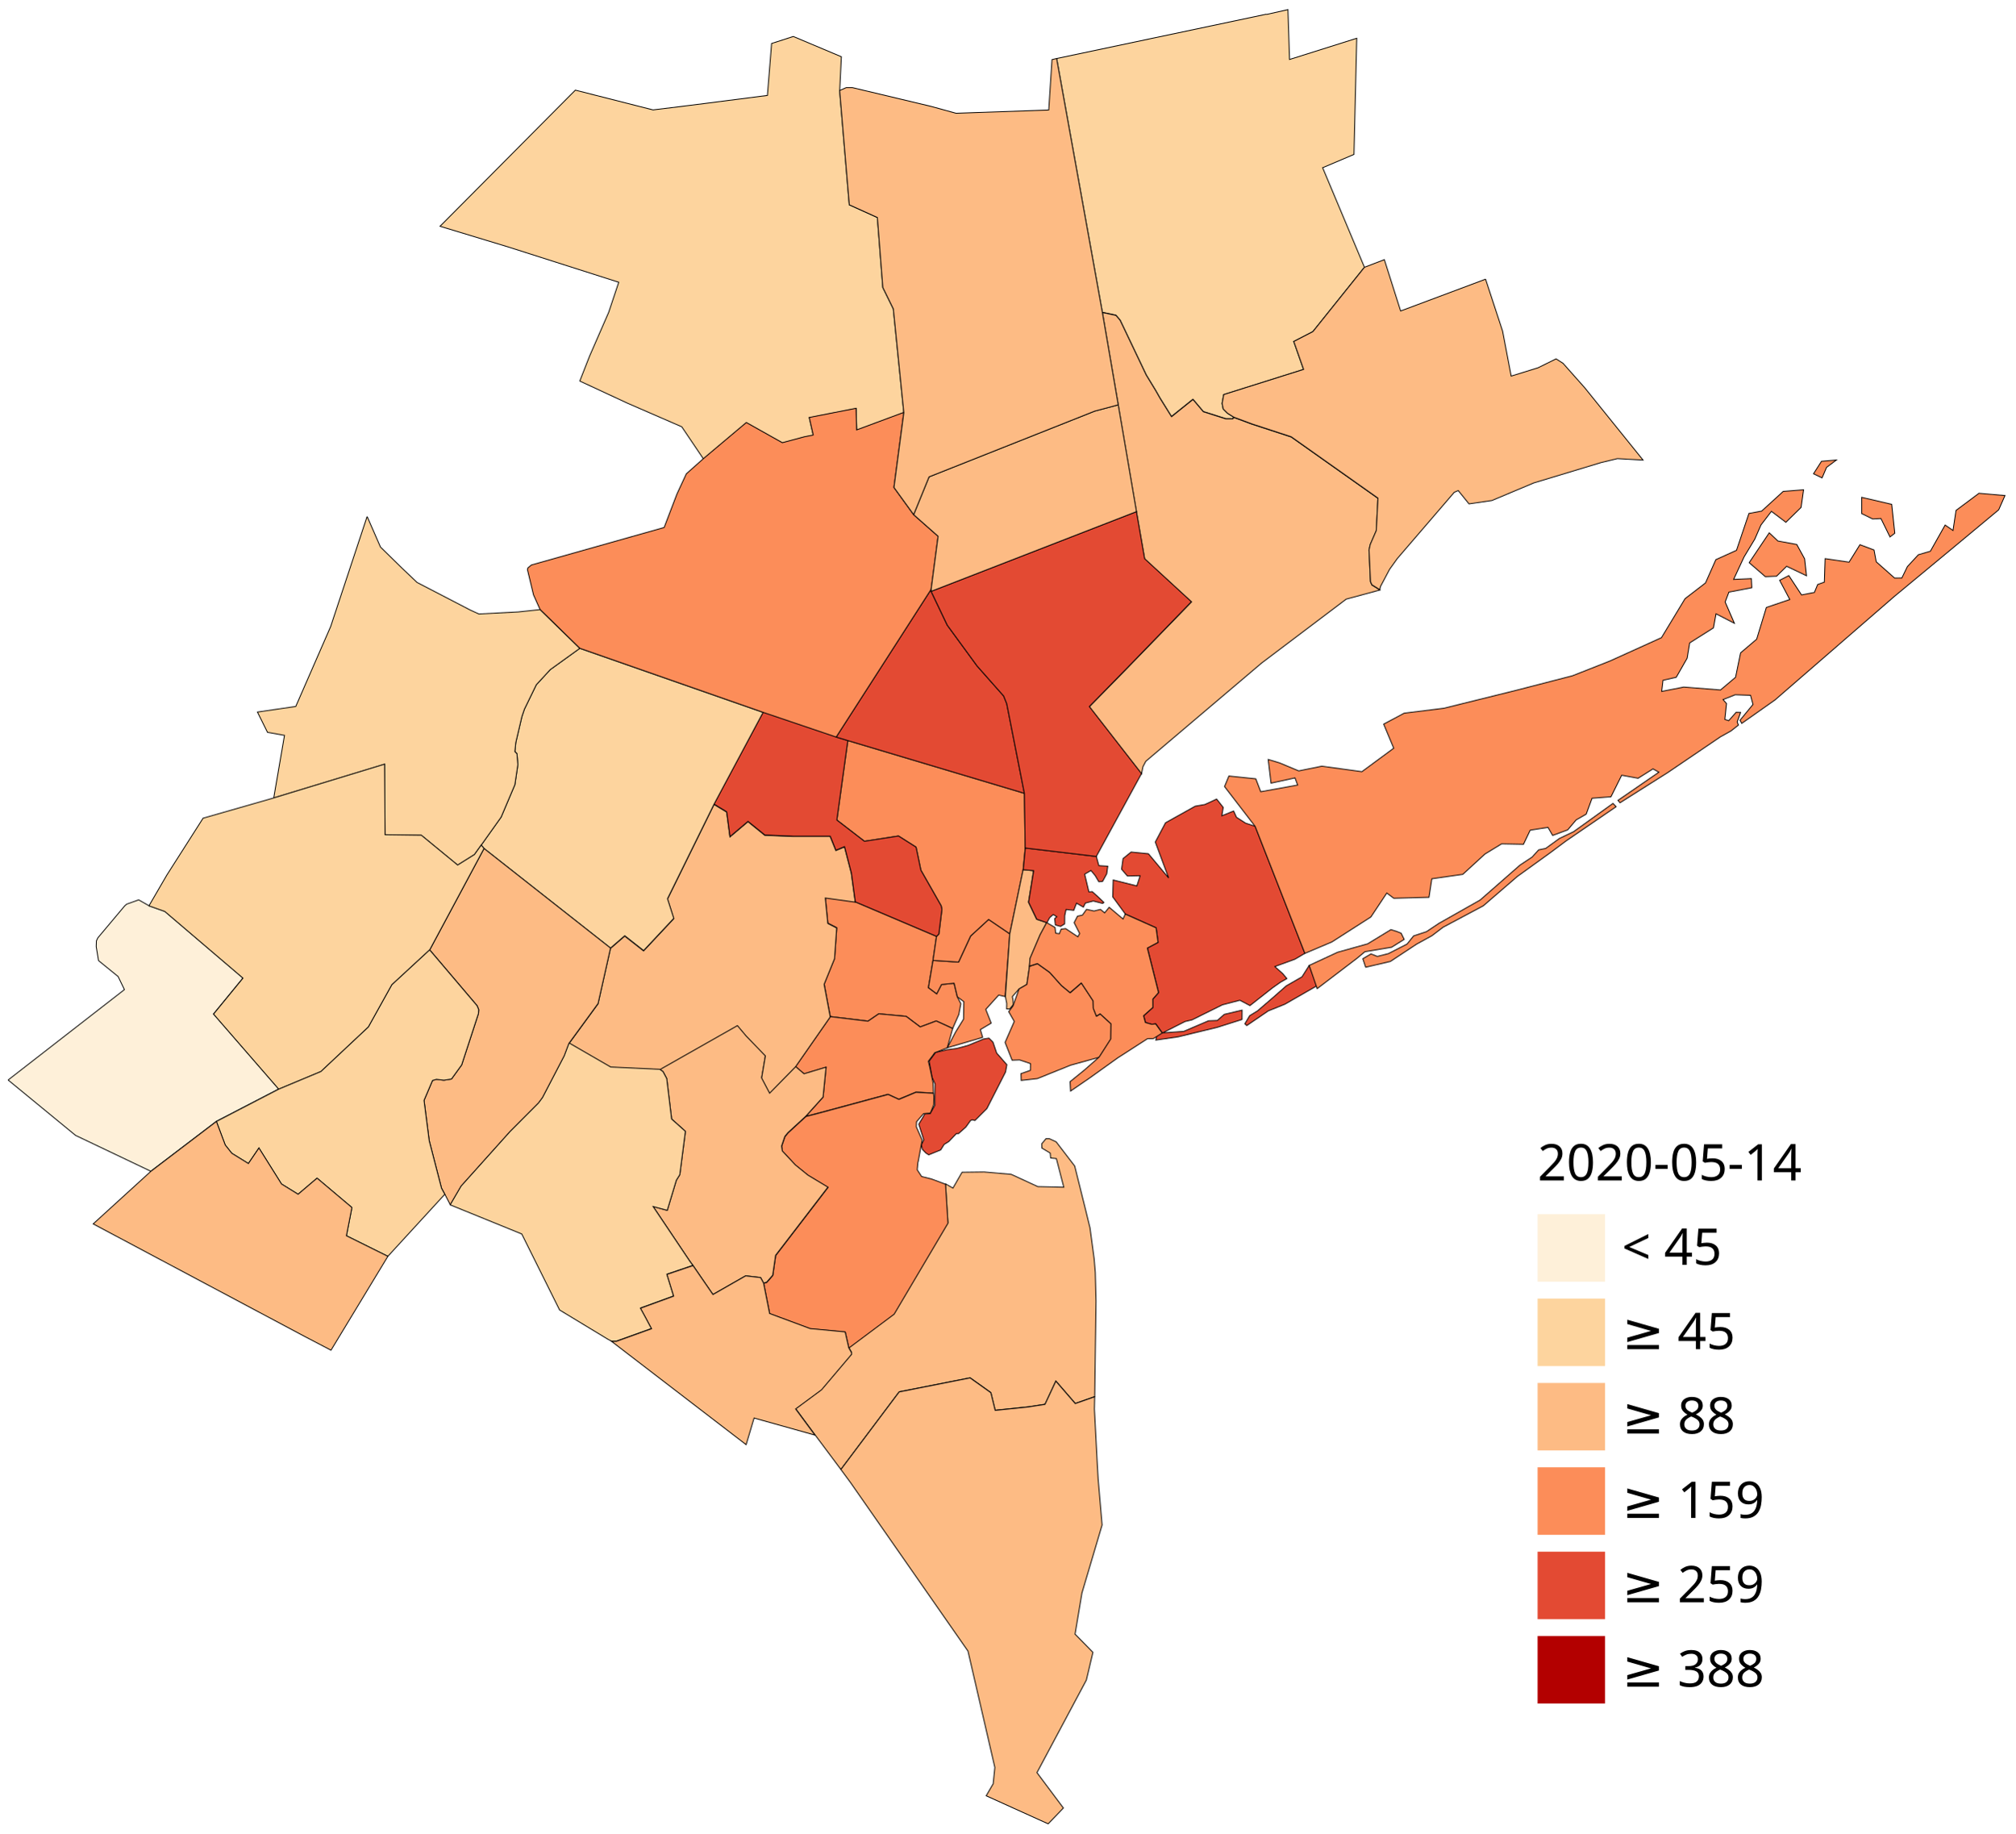
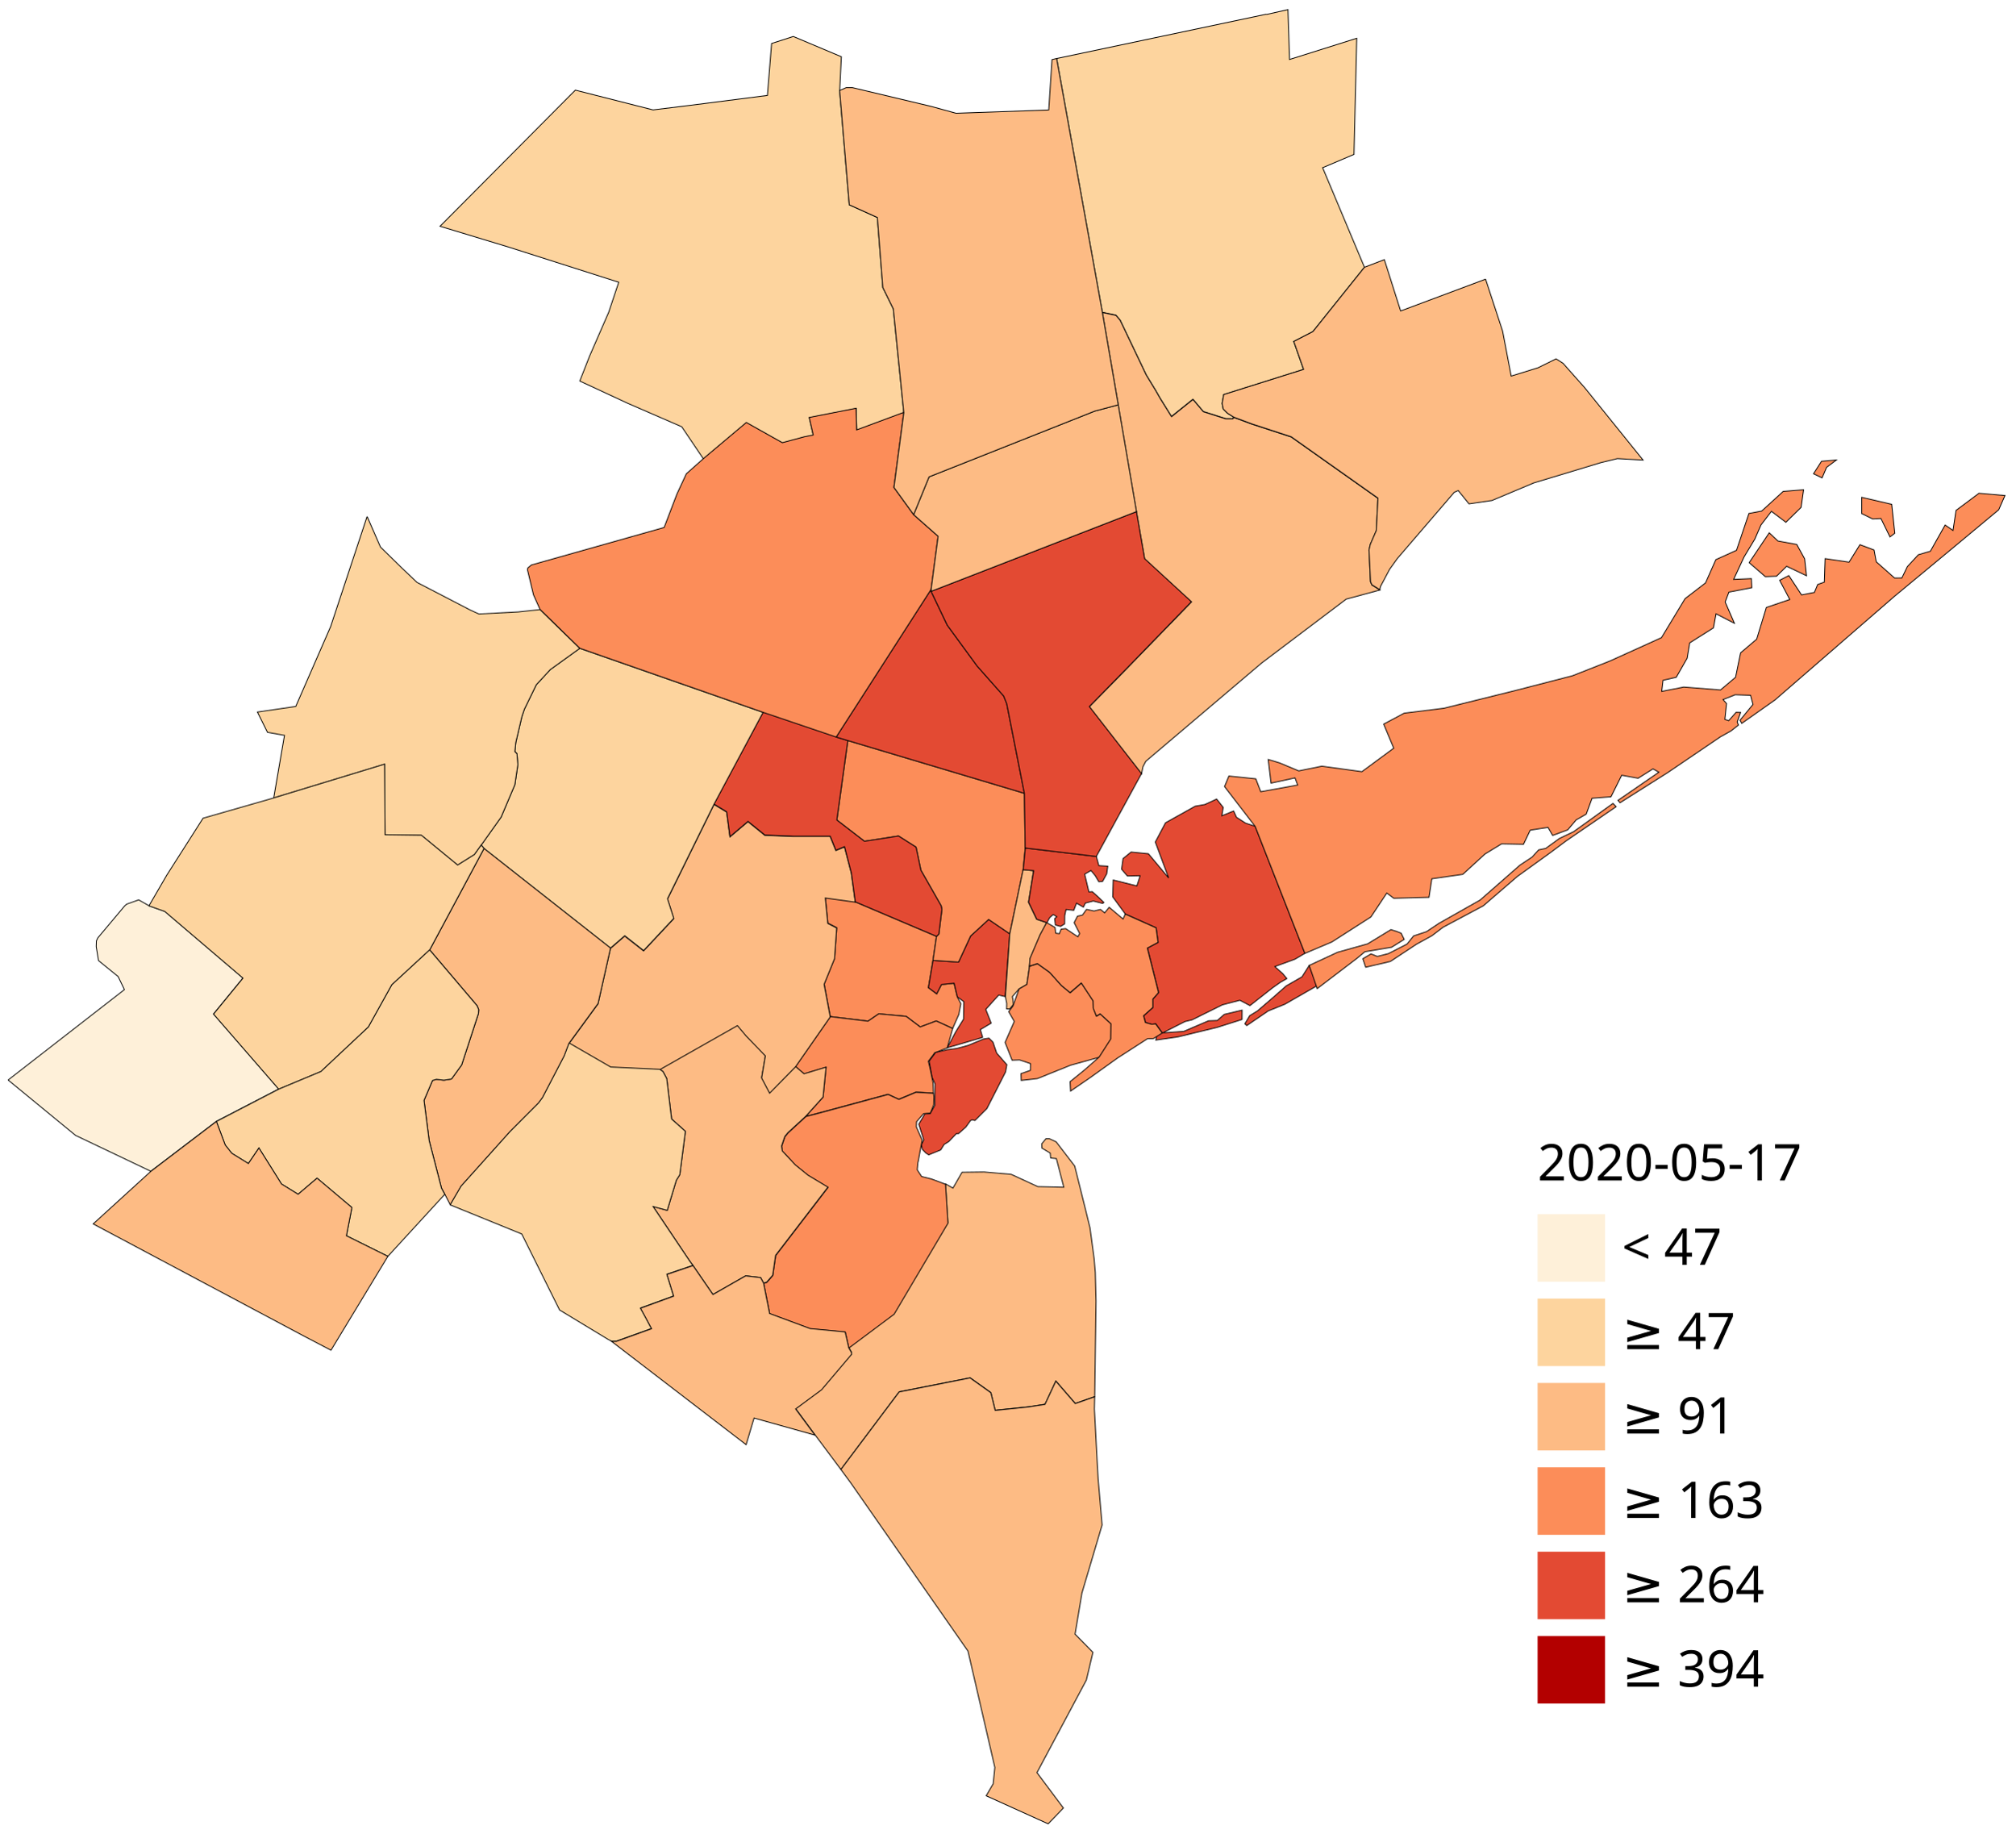
<svg xmlns="http://www.w3.org/2000/svg" id="svg4045" version="1.1" viewBox="0 0 316.019 287.485" height="1086.557" width="1194.401">
  <g transform="translate(108.116 49.338)" id="layer1">
    <g transform="matrix(4.55406 0 0 4.54983 -4052.057 -828.899)" id="g3993" stroke="#000" stroke-width="0.029">
      <path d="m 909.638,171.837 0.74,-0.168 0.055,1.719 2.314,-0.731 -0.095,4.002 -1.079,0.459 1.439,3.43 -1.776,2.218 -0.659,0.34 0.338,0.963 -2.75,0.867 -0.055,0.306 0.037,0.191 0.146,0.146 0.218,0.136 -0.032,0.05 h -0.241 l -0.775,-0.246 -0.357,-0.423 -0.739,0.594 -0.397,-0.639 -0.15,-0.264 -0.323,-0.531 -0.9,-1.89 -0.144,-0.168 -0.467,-0.1 -1.574,-8.743 7.224,-1.528" fill="#fdd49e" />
      <path d="m 904.534,185.29 -0.546,-3.182 0.467,0.1 0.144,0.168 0.9,1.89 0.323,0.531 0.15,0.264 0.397,0.639 0.739,-0.594 0.357,0.423 0.775,0.246 h 0.241 l 0.032,-0.05 0.626,0.233 1.351,0.442 2.988,2.115 -0.057,1.116 -0.209,0.481 -0.041,0.186 0.05,1.094 0.048,0.109 0.275,0.171 -1.159,0.314 -2.91,2.2 -3.992,3.389 -0.098,0.188 -0.05,0.247 -1.797,-2.312 1.252,-1.278 2.264,-2.334 -1.611,-1.483 -0.282,-1.623 -0.628,-3.68" fill="#fdbb84" />
      <path d="m 917.183,180.958 0.587,1.792 0.295,1.549 0.926,-0.287 0.62,-0.307 0.241,0.154 0.747,0.843 2.008,2.492 -0.884,-0.05 -0.562,0.136 -2.314,0.7 -1.446,0.608 -0.788,0.115 -0.371,-0.459 -0.136,0.06 -1.961,2.283 -0.266,0.371 -0.314,0.594 -0.021,0.09 v 0.02 l -0.275,-0.171 -0.048,-0.109 -0.05,-1.094 0.041,-0.186 0.209,-0.481 0.057,-1.116 -2.988,-2.115 -1.351,-0.442 -0.626,-0.233 -0.218,-0.136 -0.146,-0.146 -0.037,-0.191 0.055,-0.306 2.75,-0.867 -0.338,-0.963 0.659,-0.34 1.776,-2.218 0.684,-0.262 0.56,1.769 2.927,-1.097" fill="#fdbb84" />
      <path d="m 898.583,212.137 0.259,0.148 0.313,-0.546 0.762,-0.009 0.929,0.08 0.919,0.424 0.894,0.021 -0.255,-0.987 -0.198,-0.021 -0.014,-0.169 -0.286,-0.171 -0.007,-0.149 0.089,-0.105 0.055,-0.07 h 0.121 l 0.232,0.107 0.639,0.835 0.385,1.55 0.13,0.535 0.011,0.04 0.144,1.075 0.039,0.467 0.025,0.99 -0.045,3.287 -0.669,0.236 -0.669,-0.774 -0.374,0.802 -0.571,0.088 -1.144,0.119 -0.148,-0.609 -0.715,-0.51 -2.444,0.483 -2.008,2.676 -0.893,-1.196 -0.665,-0.901 0.891,-0.659 1.034,-1.221 v -0.06 l -0.095,-0.168 1.559,-1.166 1.854,-3.136 -0.084,-1.347" fill="#fdbb84" />
      <path d="m 894.981,221.987 2.008,-2.676 2.444,-0.483 0.715,0.51 0.148,0.609 1.144,-0.119 0.571,-0.088 0.374,-0.802 0.669,0.774 0.669,-0.235 -0.009,0.426 0.098,1.879 0.03,0.523 0.136,1.59 -0.694,2.345 -0.237,1.418 0.615,0.626 -0.226,0.956 -1.701,3.19 0.91,1.219 -0.524,0.546 -2.134,-0.967 0.241,-0.415 0.057,-0.562 -0.925,-4.009 -4.042,-5.804 -0.337,-0.458" fill="#fdbb84" />
      <path d="m 899.519,209.926 -0.071,0.03 -0.162,0.226 -0.253,0.225 h -0.073 l -0.259,0.272 -0.162,0.1 -0.119,0.191 -0.412,0.168 -0.095,-0.06 -0.122,-0.126 -0.035,-0.16 0.082,-0.168 -0.173,-0.542 0.211,-0.354 0.182,-0.008 0.162,-0.292 0.005,-0.735 -0.101,-0.227 -0.102,-0.556 0.225,-0.302 0.404,-0.094 0.314,-0.04 0.224,-0.058 0.177,-0.05 0.53,-0.219 0.187,-0.03 0.137,0.137 0.128,0.378 0.351,0.401 -0.046,0.25 -0.642,1.261 -0.412,0.411 -0.08,-0.02" fill="#e34a33" />
      <path d="m 895.478,202.42 2.797,1.189 -0.121,0.829 -0.158,0.939 0.285,0.213 0.165,-0.321 0.434,-0.045 0.112,0.469 0.122,0.237 -0.07,0.371 -0.211,0.481 -0.566,-0.259 -0.552,0.206 -0.482,-0.364 -0.945,-0.088 -0.37,0.253 -1.3,-0.157 -0.211,-1.122 0.359,-0.884 0.074,-1.059 -0.306,-0.156 -0.086,-0.878 1.032,0.144" fill="#fc8d59" />
      <path d="m 894.617,206.375 1.3,0.157 0.37,-0.253 0.945,0.088 0.482,0.364 0.552,-0.206 0.566,0.259 -0.186,0.666 -0.356,0.141 -0.08,0.03 -0.039,0.06 -0.176,0.232 0.056,0.236 0.107,0.515 0.012,0.346 -0.604,-0.034 -0.589,0.246 -0.371,-0.171 -2.349,0.636 -0.483,0.125 0.595,-0.661 0.103,-1.03 -0.758,0.228 -0.293,-0.251 1.196,-1.719" fill="#fc8d59" />
-       <path d="m 900.799,203.522 -0.162,2.161 -0.22,-0.05 -0.445,0.492 0.187,0.474 -0.373,0.223 0.079,0.269 -1.217,0.357 0.287,-0.545 0.272,-0.441 0.01,-0.602 -0.223,-0.167 -0.112,-0.469 -0.434,0.045 -0.165,0.321 -0.285,-0.213 0.158,-0.939 0.88,0.058 0.415,-0.899 0.62,-0.571 0.729,0.496" fill="#fc8d59" />
+       <path d="m 900.799,203.522 -0.162,2.161 -0.22,-0.05 -0.445,0.492 0.187,0.474 -0.373,0.223 0.079,0.269 -1.217,0.357 0.287,-0.545 0.272,-0.441 0.01,-0.602 -0.223,-0.167 -0.112,-0.469 -0.434,0.045 -0.165,0.321 -0.285,-0.213 0.158,-0.939 0.88,0.058 0.415,-0.899 0.62,-0.571 0.729,0.496" fill="#e34a33" />
      <path d="m 895.222,196.861 6.081,1.819 0.027,1.884 -0.071,0.747 -0.46,2.211 -0.729,-0.496 -0.62,0.571 -0.415,0.899 -0.88,-0.058 0.121,-0.829 0.08,-0.08 0.105,-0.85 -0.025,-0.122 -0.699,-1.228 -0.166,-0.795 -0.605,-0.384 -1.173,0.182 -0.95,-0.732 0.378,-2.739" fill="#fc8d59" />
      <path d="m 898.171,209.011 0.016,0.129 -0.009,0.273 -0.076,0.195 -0.041,0.094 -0.112,0.006 -0.119,0.01 -0.242,0.28 -0.007,0.176 0.2,0.457 -0.135,0.737 -0.011,0.03 -0.023,0.257 0.151,0.231 0.343,0.086 0.471,0.176 h 0.005 0.005 l 0.084,1.347 -1.854,3.136 -1.559,1.166 -0.124,-0.548 -1.204,-0.114 -1.398,-0.52 -0.207,-1.046 0.105,-0.03 0.209,-0.241 0.099,-0.686 1.802,-2.349 -0.687,-0.414 -0.435,-0.353 -0.449,-0.481 -0.025,-0.168 0.112,-0.331 0.105,-0.129 0.617,-0.568 0.483,-0.125 2.349,-0.636 0.371,0.171 0.589,-0.246 0.604,0.034" fill="#fc8d59" />
      <path d="m 893.421,208.094 0.293,0.251 0.758,-0.228 -0.103,1.03 -0.595,0.661 -0.617,0.568 -0.105,0.129 -0.112,0.331 0.025,0.168 0.449,0.481 0.435,0.353 0.687,0.414 -1.802,2.349 -0.099,0.686 -0.209,0.241 -0.105,0.03 -0.102,-0.191 -0.515,-0.06 -1.127,0.644 -0.69,-1.004 -0.107,-0.144 -1.263,-1.884 0.487,0.132 0.313,-1.038 0.119,-0.191 0.193,-1.494 -0.475,-0.424 -0.168,-1.395 -0.128,-0.24 -0.112,-0.08 2.676,-1.519 0.299,0.356 0.664,0.688 -0.129,0.761 0.275,0.524 0.891,-0.909" fill="#fdbb84" />
      <path d="m 890.611,199.061 0.438,0.266 0.113,0.856 0.621,-0.526 0.58,0.47 0.98,0.04 h 1.271 l 0.196,0.485 0.297,-0.125 0.236,0.911 0.135,0.993 -1.032,-0.144 0.086,0.878 0.306,0.156 -0.074,1.059 -0.359,0.884 0.211,1.122 -1.196,1.719 -0.891,0.909 -0.275,-0.524 0.129,-0.761 -0.664,-0.688 -0.299,-0.356 -2.676,1.519 -1.688,-0.078 -1.431,-0.828 0.994,-1.361 0.429,-1.911 0.491,-0.425 0.65,0.51 1.038,-1.109 -0.216,-0.676 1.599,-3.251" fill="#fdbb84" />
      <path d="m 894.821,196.74 0.401,0.121 -0.378,2.739 0.95,0.732 1.173,-0.182 0.605,0.384 0.166,0.795 0.699,1.228 0.025,0.122 -0.105,0.85 -0.08,0.08 -2.797,-1.189 -0.135,-0.993 -0.236,-0.911 -0.297,0.125 -0.196,-0.485 h -1.271 l -0.98,-0.04 -0.58,-0.47 -0.621,0.526 -0.113,-0.856 -0.438,-0.266 1.694,-3.173 2.516,0.852" fill="#e34a33" />
      <path d="m 892.305,195.888 -1.694,3.173 -1.599,3.251 0.216,0.676 -1.038,1.109 -0.65,-0.51 -0.491,0.425 -4.356,-3.432 -0.096,-0.119 0.685,-0.963 0.474,-1.118 0.103,-0.692 -0.032,-0.378 -0.071,-0.07 0.032,-0.313 0.209,-0.892 0.087,-0.257 0.41,-0.843 0.481,-0.522 1.014,-0.731 6.315,2.209" fill="#fdd49e" />
      <path d="m 882.694,200.58 4.356,3.432 -0.429,1.911 -0.994,1.361 -0.166,0.44 -0.749,1.439 -0.137,0.185 -0.979,0.983 -1.688,1.884 -0.376,0.644 -0.187,-0.362 -0.114,-0.209 -0.424,-1.64 -0.178,-1.387 0.292,-0.686 0.136,-0.04 0.257,0.03 0.26,-0.04 0.351,-0.486 0.578,-1.771 0.009,-0.135 -0.057,-0.136 -1.631,-1.922 1.872,-3.496" fill="#fdbb84" />
      <path d="m 885.626,207.284 1.431,0.828 1.688,0.078 0.112,0.08 0.128,0.24 0.168,1.395 0.475,0.424 -0.193,1.494 -0.119,0.191 -0.313,1.038 -0.487,-0.132 1.263,1.884 0.107,0.144 -0.896,0.304 0.231,0.75 -1.141,0.416 0.179,0.327 0.201,0.379 -1.211,0.435 h -0.168 l -0.114,-0.06 -1.671,-1.013 -1.302,-2.619 -2.466,-1.005 0.376,-0.644 1.688,-1.884 0.979,-0.983 0.137,-0.185 0.749,-1.439 0.166,-0.44" fill="#fdd49e" />
      <path d="m 889.887,214.95 0.69,1.004 1.127,-0.644 0.515,0.06 0.102,0.191 0.207,1.046 1.398,0.52 1.204,0.114 0.124,0.548 0.095,0.168 v 0.06 l -1.034,1.221 -0.891,0.659 0.665,0.901 -2.096,-0.588 -0.273,0.918 -4.635,-3.561 h 0.168 l 1.211,-0.435 -0.201,-0.379 -0.179,-0.327 1.141,-0.416 -0.231,-0.75 0.896,-0.304" fill="#fdbb84" />
      <path fill="#fdbb84" d="m 901.258,201.418 -0.459,2.211 -0.151,2.163 0.046,0.233 -0.003,0.19 0.103,0.004 0.127,-0.154 -0.013,-0.17 -0.021,-0.103 0.232,-0.265 0.268,-0.154 0.092,-0.625 0.023,-0.271 0.344,-0.811 0.229,-0.422 -0.35,-0.117 -0.281,-0.588 0.174,-1.088 z" transform="translate(0 -.107)" />
      <path d="m 894.94,174.458 0.332,3.938 0.967,0.438 0.188,2.412 0.362,0.738 0.361,3.577 -1.622,0.603 -0.019,-0.745 -1.613,0.316 0.137,0.606 -0.305,0.06 -0.759,0.204 -1.239,-0.696 -1.48,1.246 -0.747,-1.109 -1.865,-0.811 -1.646,-0.765 0.337,-0.859 0.658,-1.51 0.346,-1.036 -3.799,-1.214 -2.355,-0.715 4.66,-4.692 2.676,0.682 1.296,-0.16 2.642,-0.339 0.144,-1.79 0.747,-0.242 1.655,0.699 -0.057,1.166" fill="#fdd49e" />
      <path d="m 901.33,200.564 2.45,0.291 0.086,0.316 0.307,0.02 -0.035,0.262 -0.143,0.262 -0.13,0.012 -0.123,-0.21 -0.147,-0.178 -0.217,0.126 0.146,0.613 0.115,-0.01 0.192,0.172 0.209,0.2 -0.043,0.034 -0.322,-0.083 -0.273,0.071 -0.069,0.139 -0.236,-0.136 -0.095,0.247 -0.265,-0.029 -0.045,0.212 -0.003,0.284 -0.141,0.087 -0.179,-0.049 -0.024,-0.221 0.073,-0.065 -0.122,-0.074 -0.121,0.104 -0.097,0.177 -0.349,-0.118 -0.282,-0.588 0.175,-1.087 -0.359,-0.033 0.071,-0.747" fill="#e34a33" />
      <path d="m 900.91,206.009 0.209,-0.589 0.269,-0.154 0.09,-0.624 0.277,-0.089 0.423,0.303 0.405,0.453 0.297,0.245 0.387,-0.334 0.405,0.616 0.007,0.254 0.107,0.272 0.13,-0.077 0.373,0.342 -0.007,0.523 -0.4,0.625 -0.99,0.275 -1.143,0.461 -0.556,0.063 -0.007,-0.235 0.323,-0.112 0.004,-0.232 -0.375,-0.127 -0.259,0.009 -0.241,-0.613 0.316,-0.723 -0.192,-0.337 z" fill="#fc8d59" />
      <path d="m 898.09,191.718 0.556,1.166 1.027,1.406 0.916,1.036 0.105,0.264 0.608,3.09 -6.081,-1.819 -0.401,-0.121 3.27,-5.092 v 0.07" fill="#e34a33" />
      <path fill="#e34a33" d="m 907.922,198.984 -0.406,0.188 -0.33,0.057 -1.023,0.572 -0.352,0.664 0.459,1.238 -0.697,-0.834 -0.596,-0.059 -0.277,0.225 -0.051,0.367 0.201,0.234 0.438,-0.01 -0.113,0.352 -0.814,-0.205 -0.016,0.582 0.434,0.592 1.061,0.475 0.068,0.502 -0.367,0.195 0.385,1.535 -0.195,0.223 0.002,0.289 -0.322,0.287 0.065,0.234 0.223,0.062 0.129,-0.018 0.223,0.312 -0.17,0.012 -0.053,0.236 0.775,-0.113 1.34,-0.326 0.854,-0.271 0.002,-0.322 -0.615,0.146 -0.236,0.209 -0.305,0.012 -0.854,0.365 -0.725,0.051 0.771,-0.391 0.24,-0.057 1.045,-0.518 0.602,-0.158 0.348,0.184 0.772,-0.608 0.273,-0.194 0.226,-0.129 -0.139,-0.167 -0.276,-0.247 0.693,-0.254 0.344,-0.203 -1.713,-4.377 -0.332,-0.109 -0.312,-0.201 -0.098,-0.217 -0.406,0.164 0.047,-0.289 z m 3.189,5.733 -0.249,0.394 -0.54,0.31 -0.477,0.42 -0.514,0.443 -0.27,0.166 -0.166,0.279 0.066,0.061 0.742,-0.506 0.568,-0.229 1.114,-0.64 z" transform="translate(0 -.107)" />
      <path d="m 897.149,185.561 -0.339,2.577 0.678,0.937 0.843,0.745 -0.24,1.828 -3.27,5.092 -2.516,-0.852 -6.315,-2.209 -1.367,-1.337 -0.225,-0.503 -0.209,-0.87 0.016,-0.06 0.121,-0.1 4.571,-1.292 0.442,-1.157 0.321,-0.692 0.587,-0.523 1.48,-1.246 1.239,0.696 0.759,-0.204 0.305,-0.06 -0.137,-0.606 1.613,-0.316 0.019,0.745 1.622,-0.603" fill="#fc8d59" />
      <path d="m 902.074,203.138 0.284,0.165 0.022,0.197 0.127,0.017 0.059,-0.155 0.156,-0.02 0.421,0.281 0.063,-0.111 -0.19,-0.375 0.115,-0.224 0.17,-0.036 0.141,-0.198 0.258,0.056 0.223,-0.055 0.143,0.119 0.156,-0.192 0.478,0.404 0.076,-0.17 1.061,0.474 0.068,0.501 -0.369,0.196 0.386,1.534 -0.197,0.223 0.002,0.289 -0.321,0.287 0.063,0.234 0.222,0.062 0.13,-0.017 0.227,0.316 -0.306,0.193 -0.199,0.002 -1.034,0.667 -0.968,0.694 -0.649,0.445 -0.016,-0.324 0.486,-0.395 0.515,-0.453 0.4,-0.625 0.007,-0.523 -0.373,-0.342 -0.13,0.077 -0.107,-0.272 -0.007,-0.254 -0.405,-0.616 -0.387,0.334 -0.297,-0.245 -0.405,-0.453 -0.423,-0.303 -0.277,0.089 0.023,-0.271 0.346,-0.811 0.227,-0.422" fill="#fc8d59" />
      <path fill="#fc8d59" d="m 928.476,187.773 0.295,0.141 0.156,-0.364 0.338,-0.252 -0.513,0.044 z m -0.342,0.551 -0.701,0.056 -0.742,0.678 -0.438,0.082 -0.428,1.27 -0.711,0.322 -0.357,0.803 -0.703,0.541 -0.812,1.344 -1.775,0.805 -1.293,0.51 -1.988,0.514 -2.439,0.605 -1.367,0.17 -0.705,0.377 0.346,0.83 -1.096,0.809 -1.381,-0.189 -0.795,0.162 -0.658,-0.275 -0.393,-0.119 0.098,0.816 0.826,-0.18 0.09,0.246 -1.271,0.23 -0.17,-0.445 -0.926,-0.096 -0.15,0.363 1.053,1.371 1.713,4.379 0.928,-0.393 1.346,-0.863 0.547,-0.824 0.242,0.18 1.211,-0.033 0.098,-0.639 1.066,-0.152 0.764,-0.701 0.572,-0.35 0.754,0.014 0.232,-0.486 0.613,-0.096 0.16,0.277 0.518,-0.191 0.291,-0.344 0.346,-0.199 0.201,-0.547 0.652,-0.051 0.369,-0.742 0.564,0.104 0.514,-0.324 0.203,0.115 -1.41,0.971 0.072,0.082 1.641,-1.039 1.814,-1.232 0.365,-0.204 0.257,-0.202 -0.043,-0.108 0.117,-0.326 -0.153,-0.006 -0.256,0.288 -0.133,-0.043 0.058,-0.547 -0.121,-0.137 0.42,-0.166 0.528,0.019 0.084,0.315 -0.446,0.544 0.06,0.108 1.149,-0.811 4.107,-3.566 1.828,-1.516 1.762,-1.467 0.217,-0.492 -0.896,-0.078 -0.789,0.59 -0.105,0.691 -0.271,-0.186 -0.508,0.902 -0.414,0.121 -0.377,0.408 -0.191,0.393 -0.25,0.002 -0.631,-0.559 -0.078,-0.408 -0.484,-0.182 -0.375,0.602 -0.824,-0.121 -0.027,0.809 -0.229,0.082 -0.113,0.273 -0.443,0.086 -0.438,-0.666 -0.316,0.162 0.35,0.662 -0.807,0.273 -0.334,1.094 -0.553,0.471 -0.174,0.842 -0.518,0.438 -1.268,-0.1 -0.758,0.15 0.045,-0.383 0.457,-0.105 0.375,-0.656 0.088,-0.529 0.818,-0.518 0.088,-0.484 0.633,0.326 -0.318,-0.732 0.129,-0.342 0.789,-0.152 -0.016,-0.312 -0.611,0.027 0.361,-0.777 0.369,-0.613 0.213,-0.488 0.359,-0.469 0.498,0.377 0.523,-0.512 z m 2.002,0.261 v 0.561 l 0.377,0.184 0.285,-0.014 0.311,0.633 0.166,-0.127 -0.107,-0.996 z m -3.184,1.223 -0.691,1.029 0.557,0.482 0.385,-0.016 0.348,-0.342 0.684,0.326 -0.065,-0.584 -0.271,-0.494 -0.648,-0.119 z m -5.381,9.326 -1.357,0.975 -0.486,0.232 -0.475,0.344 -0.24,0.049 -0.225,0.248 -0.418,0.277 -1.371,1.203 -1.422,0.805 -0.428,0.287 -0.443,0.146 -0.225,0.281 -0.645,0.33 -0.379,0.096 -0.219,-0.086 -0.281,0.166 0.098,0.293 0.85,-0.199 0.902,-0.596 0.529,-0.291 0.385,-0.293 1.387,-0.74 1.17,-1.01 1.131,-0.816 0.541,-0.404 1.729,-1.184 z m -7.646,4.35 -0.803,0.49 -1.033,0.289 -0.979,0.455 0.275,0.799 1.371,-1.045 0.273,-0.227 0.918,-0.154 0.434,-0.271 -0.105,-0.213 -0.143,-0.057 z" transform="translate(0 -.107)" />
      <path d="m 898.09,191.718 7.071,-2.748 0.282,1.623 1.611,1.483 -2.264,2.334 -1.252,1.278 1.797,2.312 -1.556,2.855 -2.45,-0.291 -0.027,-1.884 -0.608,-3.09 -0.105,-0.264 -0.916,-1.036 -1.027,-1.406 -0.556,-1.166" fill="#e34a33" />
      <path d="m 904.534,185.29 0.628,3.68 -7.071,2.748 v -0.07 l 0.24,-1.828 -0.843,-0.745 0.531,-1.303 5.705,-2.266 0.809,-0.216" fill="#fdbb84" />
      <path d="m 902.414,173.365 1.574,8.743 0.546,3.182 -0.809,0.216 -5.705,2.266 -0.531,1.303 -0.678,-0.937 0.339,-2.577 -0.361,-3.577 -0.362,-0.738 -0.188,-2.412 -0.967,-0.438 -0.332,-3.938 0.226,-0.1 h 0.216 l 2.721,0.65 0.847,0.234 3.191,-0.113 0.112,-1.736 0.16,-0.04" fill="#fdbb84" />
      <path d="m 866.304,208.562 4.008,-3.118 -0.218,-0.451 -0.674,-0.548 -0.08,-0.483 0.007,-0.199 0.05,-0.104 0.925,-1.102 0.07,-0.06 0.41,-0.146 0.353,0.201 0.547,0.193 2.692,2.298 -1.014,1.239 2.245,2.587 -2.147,1.114 -2.259,1.721 -2.588,-1.234 -2.327,-1.913" fill="#fef0d9" />
      <path d="m 878.668,189.138 0.46,1.053 0.738,0.723 0.522,0.497 1.831,0.95 0.298,0.137 1.351,-0.07 0.754,-0.08 1.367,1.337 -1.014,0.731 -0.481,0.522 -0.41,0.843 -0.087,0.257 -0.209,0.892 -0.032,0.313 0.071,0.07 0.032,0.378 -0.103,0.692 -0.474,1.118 -0.685,0.963 -0.234,0.328 -0.578,0.362 -1.25,-1.028 -1.25,-0.017 -0.016,-2.432 -3.817,1.163 0.371,-2.159 -0.585,-0.104 -0.347,-0.699 1.32,-0.193 1.201,-2.752 1.255,-3.792" fill="#fdd49e" />
      <path d="m 875.453,198.837 3.817,-1.163 0.016,2.432 1.25,0.017 1.25,1.028 0.578,-0.362 0.234,-0.328 0.096,0.119 -1.872,3.496 -1.299,1.2 -0.81,1.457 -1.634,1.534 -1.454,0.608 -2.245,-2.587 1.014,-1.239 -2.692,-2.298 -0.547,-0.193 0.619,-1.066 1.246,-1.956 2.434,-0.698" fill="#fdd49e" />
      <path d="m 880.822,204.076 1.631,1.922 0.057,0.136 -0.009,0.135 -0.578,1.771 -0.351,0.486 -0.26,0.04 -0.257,-0.03 -0.136,0.04 -0.292,0.686 0.178,1.387 0.424,1.64 0.114,0.209 -1.961,2.139 -1.428,-0.709 0.19,-0.972 -1.2,-1.013 -0.653,0.555 -0.571,-0.353 -0.778,-1.241 -0.363,0.535 -0.571,-0.353 -0.226,-0.285 -0.305,-0.812 2.147,-1.114 1.454,-0.608 1.634,-1.534 0.81,-1.457 1.299,-1.2" fill="#fdd49e" />
      <path d="m 873.478,209.988 0.305,0.812 0.226,0.285 0.571,0.353 0.363,-0.535 0.778,1.241 0.571,0.353 0.653,-0.555 1.2,1.013 -0.19,0.972 1.428,0.709 -1.959,3.236 -0.916,-0.479 -7.272,-3.874 1.984,-1.81 2.259,-1.721" fill="#fdbb84" />
    </g>
    <g id="g1003" transform="matrix(.26458 0 0 .26458 127.715 -62.671)">
      <path d="m 20,820 h 40 v 40 H 20 Z" fill="#fdd49e" />
      <path d="m 20,870 h 40 v 40 H 20 Z" fill="#fdbb84" />
      <path d="m 20,920 h 40 v 40 H 20 Z" fill="#fc8d59" />
      <path d="m 20,970 h 40 v 40 H 20 Z" fill="#e34a33" />
      <path d="m 20,770 h 40 v 40 H 20 Z" fill="#fef0d9" />
      <path d="m 20,1020 h 40 v 40 H 20 Z" fill="#b30000" />
      <g font-size="30" font-family="Verdana">
        <text x="70" y="1050">
-           <tspan id="tspan905" x="70" y="1050">≥ 388</tspan>
+           <tspan id="tspan905" x="70" y="1050">≥ 394</tspan>
        </text>
        <text y="1000" x="70">
-           <tspan y="1000" x="70" id="tspan919">≥ 259</tspan>
+           <tspan y="1000" x="70" id="tspan919">≥ 264</tspan>
        </text>
        <text x="70" y="950">
-           <tspan id="tspan923" x="70" y="950">≥ 159</tspan>
+           <tspan id="tspan923" x="70" y="950">≥ 163</tspan>
        </text>
        <text y="900" x="70">
-           <tspan y="900" x="70" id="tspan927">≥ 88</tspan>
+           <tspan y="900" x="70" id="tspan927">≥ 91</tspan>
        </text>
        <text x="70" y="850">
-           <tspan id="tspan931" x="70" y="850">≥ 45</tspan>
+           <tspan id="tspan931" x="70" y="850">≥ 47</tspan>
        </text>
        <text y="800" x="70">
-           <tspan y="800" x="70" id="tspan935">&lt; 45</tspan>
+           <tspan y="800" x="70" id="tspan935">&lt; 47</tspan>
        </text>
        <text x="20" y="750">
-           <tspan id="tspan939" x="20" y="750">2020-05-14</tspan>
+           <tspan id="tspan939" x="20" y="750">2020-05-17</tspan>
        </text>
      </g>
    </g>
  </g>
</svg>
